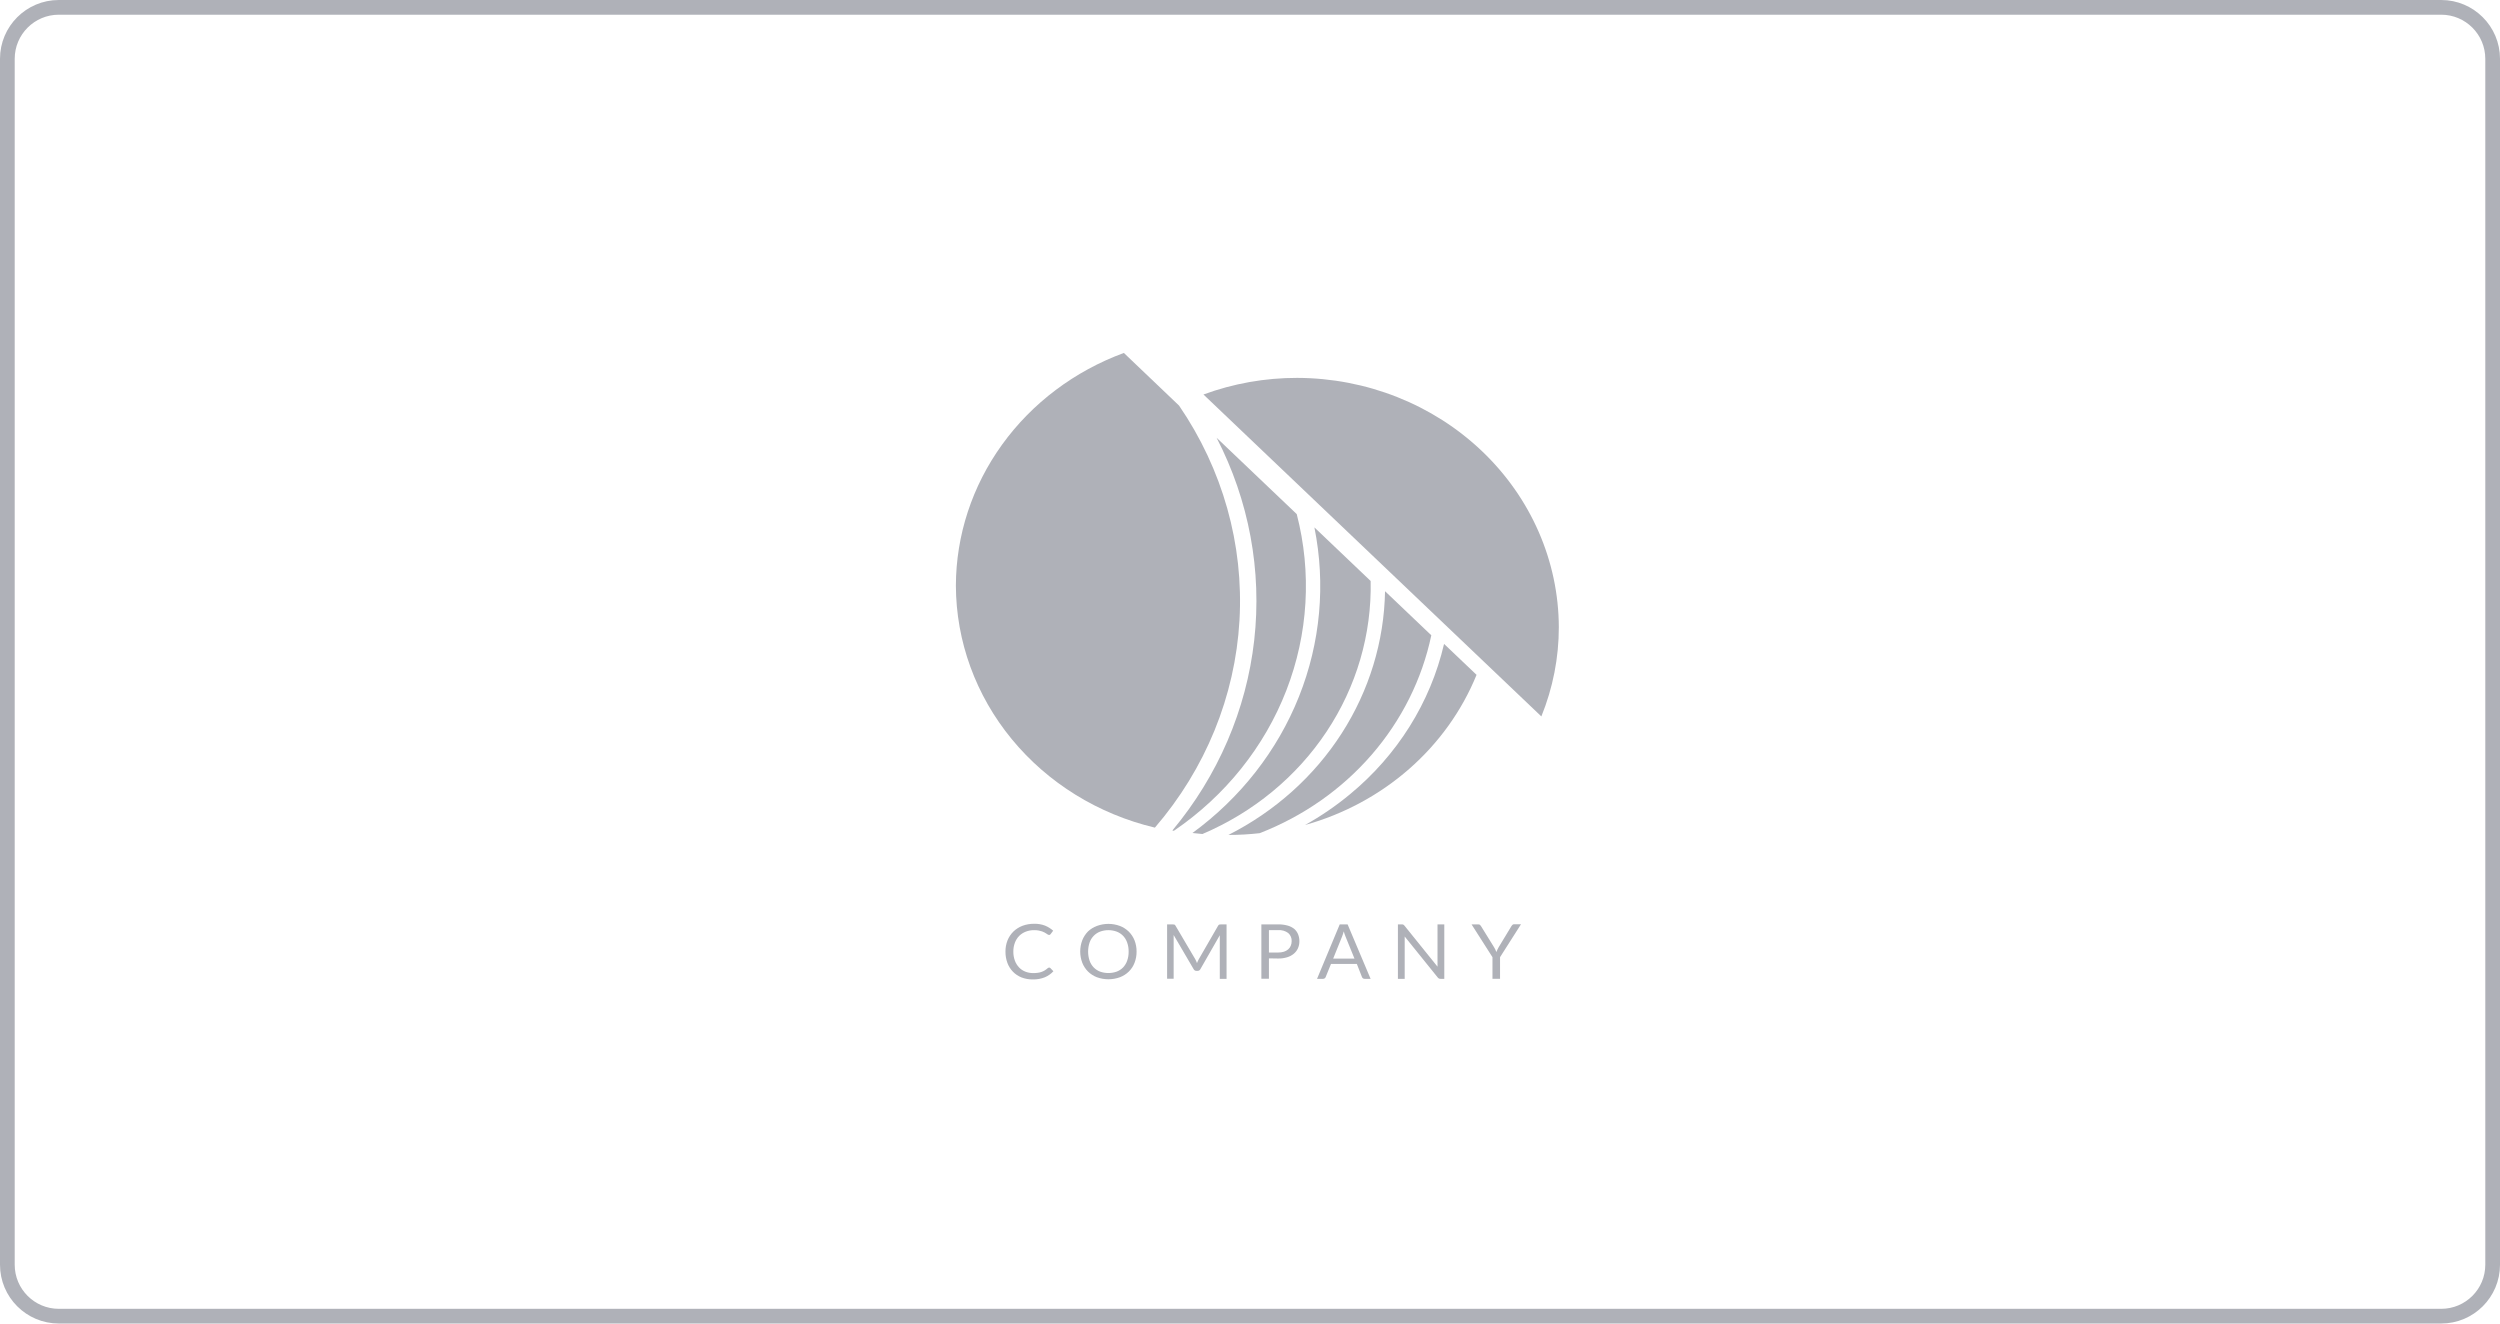
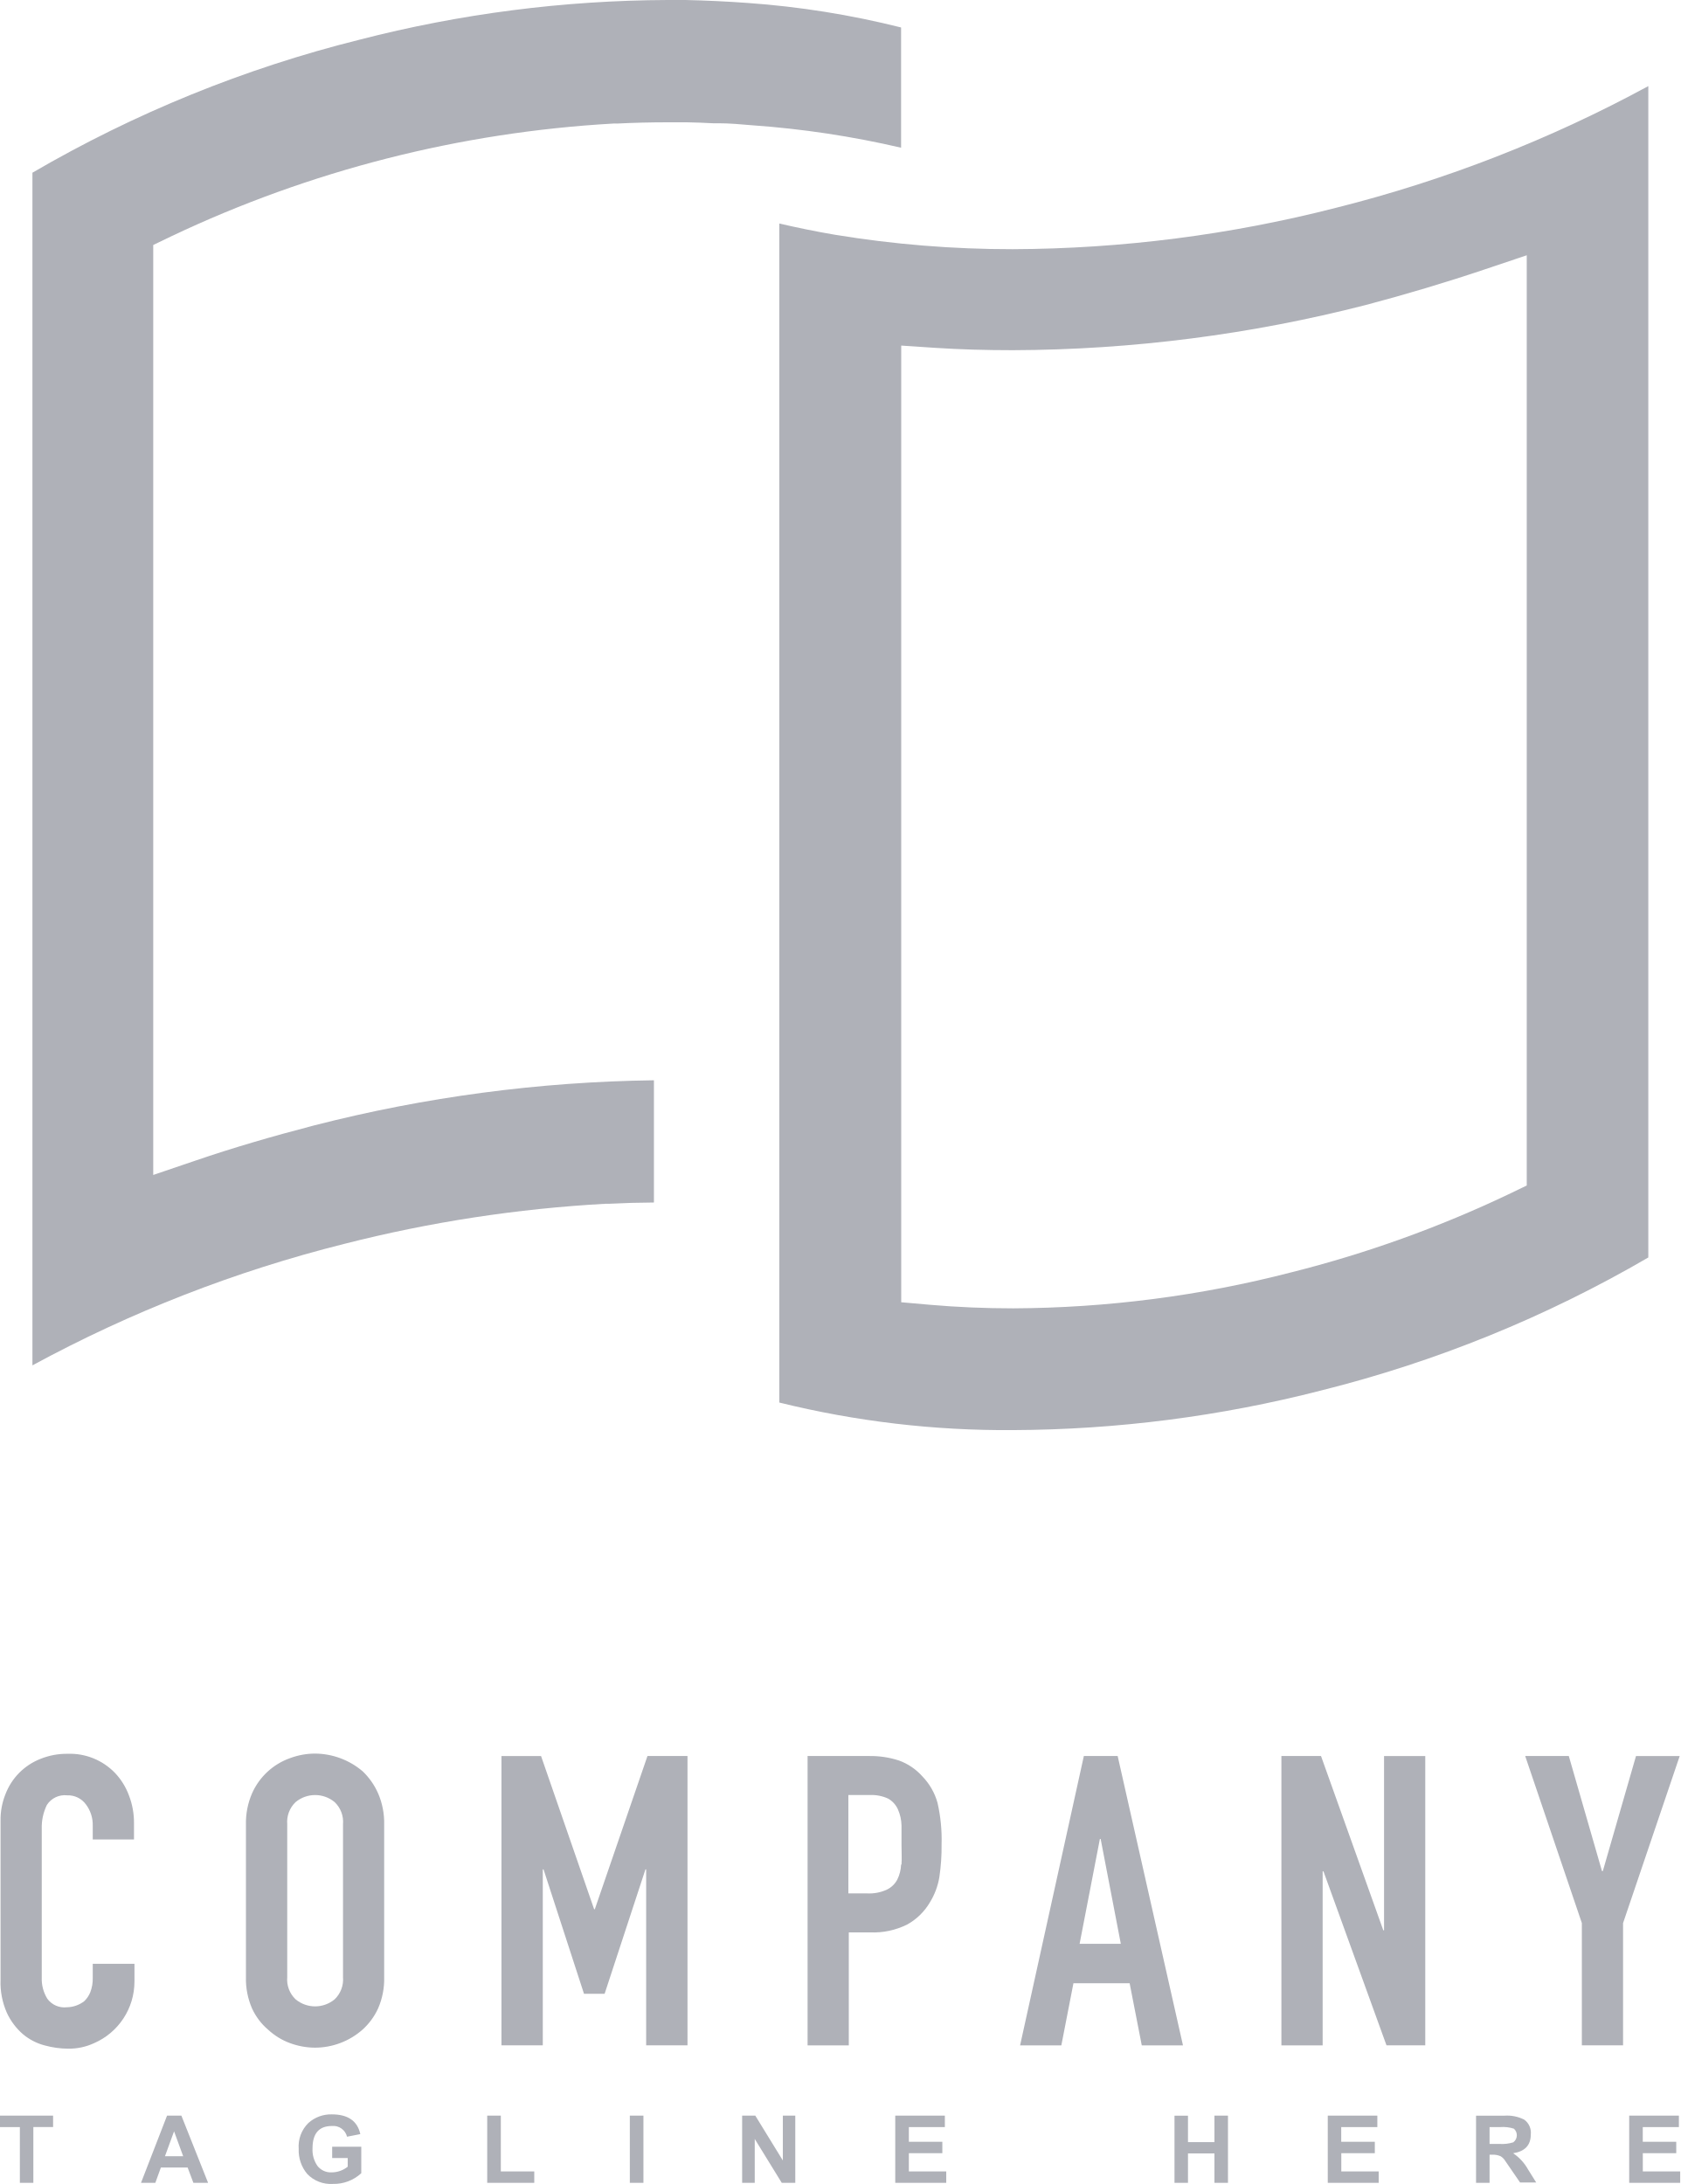
- <svg xmlns="http://www.w3.org/2000/svg" width="170" height="90" viewBox="0 0 170 90" fill="none">
-   <rect x="0.5" y="0.5" width="169" height="89" rx="3.5" stroke="#AFB1B8" />
-   <path d="M71.346 65.795C71.361 65.795 71.375 65.798 71.389 65.804C71.403 65.81 71.415 65.818 71.425 65.829L71.631 66.045C71.471 66.219 71.274 66.359 71.052 66.454C70.793 66.558 70.513 66.608 70.232 66.601C69.967 66.606 69.705 66.559 69.46 66.464C69.24 66.376 69.041 66.244 68.879 66.076C68.713 65.903 68.585 65.7 68.503 65.478C68.413 65.232 68.369 64.972 68.372 64.711C68.368 64.449 68.416 64.188 68.513 63.942C68.603 63.719 68.739 63.516 68.912 63.344C69.088 63.175 69.298 63.042 69.529 62.954C69.783 62.86 70.053 62.814 70.324 62.817C70.577 62.811 70.828 62.853 71.062 62.942C71.266 63.026 71.453 63.143 71.615 63.287L71.443 63.518C71.431 63.534 71.416 63.548 71.4 63.559C71.379 63.573 71.355 63.579 71.33 63.577C71.303 63.575 71.278 63.566 71.255 63.552L71.163 63.491L71.034 63.412C70.979 63.383 70.921 63.358 70.862 63.336C70.786 63.31 70.707 63.29 70.628 63.275C70.527 63.257 70.424 63.249 70.322 63.251C70.126 63.248 69.932 63.283 69.751 63.353C69.582 63.419 69.429 63.517 69.303 63.643C69.175 63.776 69.076 63.933 69.013 64.103C68.94 64.299 68.904 64.504 68.907 64.711C68.904 64.921 68.94 65.13 69.013 65.329C69.075 65.498 69.172 65.654 69.298 65.787C69.416 65.912 69.562 66.009 69.725 66.072C69.893 66.138 70.073 66.171 70.255 66.17C70.36 66.171 70.465 66.165 70.569 66.15C70.738 66.13 70.901 66.074 71.044 65.986C71.117 65.941 71.184 65.89 71.248 65.834C71.274 65.81 71.309 65.796 71.346 65.795Z" fill="#AFB1B8" />
-   <path d="M77.287 64.711C77.29 64.971 77.243 65.229 77.148 65.473C77.064 65.694 76.932 65.896 76.761 66.065C76.589 66.234 76.382 66.366 76.153 66.453C75.649 66.636 75.093 66.636 74.589 66.453C74.361 66.365 74.155 66.232 73.984 66.064C73.813 65.892 73.68 65.688 73.594 65.466C73.408 64.972 73.408 64.433 73.594 63.939C73.681 63.716 73.814 63.512 73.984 63.338C74.157 63.175 74.363 63.048 74.589 62.964C75.092 62.777 75.65 62.777 76.153 62.964C76.381 63.052 76.588 63.185 76.76 63.353C76.929 63.523 77.061 63.724 77.148 63.944C77.243 64.189 77.291 64.449 77.287 64.711ZM76.747 64.711C76.751 64.503 76.718 64.296 76.649 64.098C76.592 63.929 76.498 63.773 76.374 63.64C76.253 63.514 76.105 63.415 75.939 63.351C75.573 63.217 75.168 63.217 74.802 63.351C74.637 63.415 74.488 63.514 74.368 63.64C74.242 63.772 74.147 63.928 74.09 64.098C73.959 64.497 73.959 64.925 74.09 65.323C74.148 65.493 74.243 65.649 74.368 65.782C74.489 65.907 74.637 66.005 74.802 66.069C75.169 66.199 75.573 66.199 75.939 66.069C76.105 66.005 76.253 65.907 76.374 65.782C76.497 65.648 76.591 65.493 76.649 65.323C76.718 65.126 76.751 64.919 76.747 64.711Z" fill="#AFB1B8" />
-   <path d="M81.341 65.353L81.395 65.49C81.415 65.441 81.433 65.397 81.454 65.353C81.474 65.307 81.496 65.262 81.521 65.218L82.835 62.942C82.861 62.903 82.884 62.878 82.91 62.871C82.945 62.861 82.981 62.857 83.018 62.859H83.406V66.561H82.946V63.839C82.946 63.804 82.946 63.765 82.946 63.724C82.943 63.681 82.943 63.639 82.946 63.596L81.624 65.905C81.607 65.939 81.58 65.968 81.546 65.989C81.513 66.009 81.473 66.02 81.433 66.02H81.359C81.319 66.02 81.279 66.01 81.246 65.989C81.212 65.969 81.185 65.939 81.168 65.905L79.808 63.581C79.808 63.626 79.808 63.67 79.808 63.714C79.808 63.758 79.808 63.797 79.808 63.831V66.554H79.363V62.859H79.751C79.788 62.857 79.824 62.861 79.859 62.871C79.891 62.886 79.917 62.911 79.931 62.942L81.274 65.221C81.3 65.263 81.323 65.307 81.341 65.353Z" fill="#AFB1B8" />
-   <path d="M86.287 65.169V66.556H85.773V62.858H86.92C87.136 62.855 87.352 62.882 87.56 62.939C87.727 62.984 87.881 63.063 88.013 63.17C88.127 63.27 88.215 63.394 88.27 63.532C88.331 63.683 88.361 63.844 88.358 64.005C88.36 64.168 88.328 64.328 88.263 64.478C88.201 64.62 88.106 64.747 87.985 64.848C87.853 64.96 87.698 65.043 87.529 65.093C87.329 65.154 87.12 65.183 86.909 65.179L86.287 65.169ZM86.287 64.772H86.909C87.045 64.774 87.179 64.755 87.308 64.716C87.415 64.682 87.513 64.628 87.596 64.557C87.674 64.489 87.733 64.405 87.771 64.312C87.813 64.213 87.834 64.107 87.833 64C87.839 63.898 87.821 63.795 87.781 63.699C87.741 63.603 87.68 63.517 87.601 63.447C87.405 63.3 87.158 63.23 86.909 63.248H86.287V64.772Z" fill="#AFB1B8" />
-   <path d="M93.201 66.561H92.795C92.754 66.563 92.714 66.55 92.681 66.527C92.652 66.504 92.629 66.474 92.615 66.441L92.265 65.547H90.508L90.145 66.441C90.132 66.474 90.11 66.502 90.081 66.524C90.048 66.549 90.007 66.562 89.965 66.561H89.559L91.102 62.858H91.637L93.201 66.561ZM90.655 65.186H92.105L91.493 63.679C91.446 63.566 91.408 63.45 91.377 63.331L91.318 63.525C91.3 63.584 91.28 63.638 91.262 63.682L90.655 65.186Z" fill="#AFB1B8" />
-   <path d="M95.423 62.875C95.454 62.892 95.481 62.914 95.501 62.942L97.751 65.733C97.751 65.689 97.751 65.645 97.751 65.603C97.751 65.561 97.751 65.52 97.751 65.48V62.858H98.212V66.561H97.954C97.918 66.562 97.882 66.555 97.849 66.539C97.817 66.522 97.789 66.498 97.767 66.471L95.519 63.682C95.521 63.724 95.521 63.767 95.519 63.809C95.519 63.851 95.519 63.888 95.519 63.922V66.561H95.058V62.858H95.331C95.363 62.857 95.394 62.863 95.423 62.875Z" fill="#AFB1B8" />
-   <path d="M102.003 65.088V66.559H101.488V65.088L100.066 62.858H100.526C100.566 62.856 100.605 62.867 100.637 62.89C100.665 62.914 100.689 62.942 100.707 62.974L101.596 64.412C101.632 64.473 101.663 64.53 101.689 64.584C101.715 64.638 101.735 64.689 101.753 64.74L101.82 64.581C101.845 64.523 101.874 64.466 101.908 64.412L102.785 62.964C102.803 62.935 102.826 62.908 102.852 62.885C102.882 62.86 102.922 62.847 102.962 62.849H103.428L102.003 65.088Z" fill="#AFB1B8" />
-   <path d="M81.086 56.644C81.31 56.671 81.536 56.693 81.765 56.713C85.236 55.234 88.172 52.813 90.206 49.753C92.241 46.692 93.283 43.129 93.204 39.507L89.379 35.863C90.156 39.719 89.793 43.705 88.328 47.375C86.864 51.045 84.356 54.255 81.086 56.644Z" fill="#AFB1B8" />
-   <path d="M79.72 56.475L79.823 56.494C83.317 54.113 85.982 50.788 87.471 46.949C88.96 43.11 89.207 38.933 88.178 34.959L82.73 29.769C84.933 34.035 85.82 38.81 85.287 43.537C84.755 48.265 82.824 52.751 79.72 56.475Z" fill="#AFB1B8" />
-   <path d="M98.196 43.786C97.271 47.765 95.023 51.354 91.786 54.02C90.841 54.802 89.822 55.5 88.741 56.102C91.376 55.365 93.799 54.06 95.821 52.289C97.843 50.518 99.412 48.328 100.406 45.889L98.196 43.786Z" fill="#AFB1B8" />
-   <path d="M97.329 43.2L94.183 40.203C94.123 43.62 93.104 46.959 91.231 49.874C89.358 52.788 86.699 55.172 83.532 56.776H83.548C84.254 56.776 84.959 56.736 85.659 56.656C88.619 55.505 91.234 53.674 93.27 51.326C95.306 48.978 96.701 46.187 97.329 43.2Z" fill="#AFB1B8" />
-   <path d="M80.176 27.58L76.423 24C73.068 25.235 70.183 27.406 68.145 30.23C66.106 33.053 65.01 36.397 65 39.823V39.823C65.013 43.61 66.35 47.284 68.801 50.264C71.252 53.245 74.676 55.361 78.532 56.279C81.974 52.284 83.989 47.347 84.285 42.186C84.58 37.025 83.141 31.909 80.176 27.58Z" fill="#AFB1B8" />
-   <path d="M106 42.649C105.986 38.157 104.107 33.852 100.773 30.676C97.439 27.499 92.921 25.709 88.206 25.696C86.027 25.694 83.867 26.077 81.835 26.826L104.812 48.717C105.598 46.782 106.001 44.724 106 42.649Z" fill="#AFB1B8" />
+ <svg xmlns="http://www.w3.org/2000/svg" viewBox="0 0 40 52">
+   <path d="M16.977 2.935h.137c.253 0 .526.025.796.048 1.193.084 2.377.263 3.542.534V.654A21.09 21.09 0 0017.797.07 29.24 29.24 0 0016.319 0h-.427c-2.475.01-4.94.327-7.336.946-2.73.68-5.351 1.747-7.784 3.166v28.397a31.634 31.634 0 017.42-2.892 32.36 32.36 0 016.227-.956h.084c.352-.018.703-.028 1.065-.03v-2.91a34.329 34.329 0 00-8.095 1.076c-.98.255-1.925.53-2.813.834l-1.012.344V5.833l.432-.208a28.275 28.275 0 0110.517-2.683.627.627 0 01.09 0c.403-.02.808-.03 1.205-.03h.455c.21.005.42.01.63.023z" fill="#AFB1B8" />
+   <path d="M24.11 5.933a25.915 25.915 0 01-4.234-.344c-.45-.076-.893-.168-1.323-.267v28.072c1.82.45 3.69.67 5.565.656a29.943 29.943 0 007.337-.944 29.815 29.815 0 007.786-3.166V2.05a31.775 31.775 0 01-7.417 2.893c-2.52.648-5.112.98-7.713.99zm11.225.485l1.012-.34v22.148l-.433.209a27.761 27.761 0 01-5.173 1.859c-2.163.56-4.386.847-6.62.857-.668 0-1.33-.028-1.973-.084l-.693-.061V8.228l.807.054c.587.038 1.194.056 1.854.056a34.263 34.263 0 008.406-1.078c.944-.25 1.882-.529 2.813-.842zM2.737 42.212a1.492 1.492 0 00-1.126-.455 1.673 1.673 0 00-.65.122 1.463 1.463 0 00-.832.842c-.08.2-.119.413-.116.628v3.794c-.01.267.042.533.149.778.09.195.219.368.38.509.151.127.329.22.52.27.185.051.376.078.567.078.211.002.42-.043.612-.132a1.599 1.599 0 00.96-1.465v-.424h-.993v.338a.881.881 0 01-.058.338.608.608 0 01-.144.214.697.697 0 01-.415.145.503.503 0 01-.465-.204.899.899 0 01-.132-.508v-3.538c-.006-.196.036-.39.122-.567a.507.507 0 01.485-.229.527.527 0 01.443.214.806.806 0 01.164.509v.328h.982v-.387a1.788 1.788 0 00-.121-.664 1.562 1.562 0 00-.332-.534zM8.629 42.17a1.765 1.765 0 00-1.128-.418c-.202 0-.403.037-.592.107A1.559 1.559 0 006 42.7c-.1.231-.15.482-.145.735v3.638c-.007.256.043.51.144.745.09.196.221.37.385.509.152.14.33.25.524.32.19.07.39.106.592.107a1.714 1.714 0 001.128-.427c.158-.142.286-.315.374-.509.102-.234.151-.489.144-.745v-3.639a1.77 1.77 0 00-.144-.734 1.643 1.643 0 00-.374-.532zm-.463 4.904a.654.654 0 01-.197.527.727.727 0 01-.934 0 .652.652 0 01-.197-.527v-3.639a.654.654 0 01.197-.526.727.727 0 01.934 0 .651.651 0 01.197.526v3.64zM16.367 48.7v-6.89h-.953l-1.253 3.647h-.017l-1.263-3.646h-.943v6.888h.984v-4.19h.018l.963 2.962h.491l.972-2.962h.017v4.19h.984zM21.958 42.294c-.151-.17-.343-.3-.556-.377a2.184 2.184 0 00-.714-.107h-1.462v6.89h.981v-2.691h.506c.307.014.611-.051.886-.188a1.43 1.43 0 00.539-.527c.113-.183.19-.387.225-.6a4.9 4.9 0 00.053-.783c.01-.33-.023-.662-.096-.984a1.465 1.465 0 00-.362-.633zm-.506 2.1a.868.868 0 01-.091.359.552.552 0 01-.253.241 1.006 1.006 0 01-.463.087h-.448v-2.342h.506a.943.943 0 01.443.086.557.557 0 01.23.254c.054.121.083.252.086.384v.458c0 .16.01.326 0 .473h-.01zM26.608 41.81h-.805l-1.518 6.89h.982l.288-1.48h1.338l.289 1.48h.981l-1.555-6.89zm-.906 4.471l.483-2.497h.018l.48 2.497h-.981zM32.95 45.96h-.018l-1.483-4.15h-.943v6.89h.982v-4.143h.02l1.5 4.142h.923v-6.888h-.981v4.15zM38.948 41.81l-.79 2.74h-.02l-.79-2.74H36.31l1.349 3.978v2.911h.981v-2.911l1.348-3.977h-1.04zM0 50.645h.473v1.327h.321v-1.328h.47v-.272H0v.273zM3.977 50.372l-.62 1.6h.341l.132-.364h.637l.137.364h.35l-.636-1.6h-.341zm-.05.967l.217-.593.217.593h-.435zM7.908 51.382h.37v.206a.613.613 0 01-.38.135.404.404 0 01-.34-.153.669.669 0 01-.118-.417c0-.356.154-.534.46-.534a.337.337 0 01.362.255l.316-.062c-.068-.312-.293-.47-.678-.47a.804.804 0 00-.559.206.78.78 0 00-.23.615.873.873 0 00.205.6.776.776 0 00.607.235.96.96 0 00.678-.255v-.63h-.693v.27zM11.923 50.372h-.324v1.6h1.12V51.7h-.796v-1.328zM15.318 50.372h-.324v1.6h.324v-1.6zM18.637 51.44l-.656-1.068h-.313v1.6h.3v-1.045l.643 1.045h.322v-1.6h-.296v1.069zM21.637 51.267h.797v-.272h-.797v-.35h.857v-.273h-1.181v1.6h1.214V51.7h-.89v-.433zM28.912 51.003h-.63v-.63h-.321v1.599h.321v-.7h.63v.7h.322v-1.6h-.322v.631zM31.93 51.267h.8v-.272h-.8v-.35h.86v-.273H31.61v1.6h1.212V51.7h-.89v-.433zM36.023 51.268c.279-.044.42-.191.42-.445a.383.383 0 00-.157-.356.904.904 0 00-.468-.094h-.678v1.599h.322v-.669h.063a.432.432 0 01.2.036c.047.029.086.069.114.117l.349.508h.384l-.195-.312a1.114 1.114 0 00-.354-.384zm-.324-.222h-.237v-.401h.253a.84.84 0 01.326.038.21.21 0 01-.015.325.912.912 0 01-.327.038zM39.11 51.267h.796v-.272h-.797v-.35h.86v-.273h-1.183v1.6H40V51.7h-.89v-.433z" fill="#AFB1B8" />
</svg>
